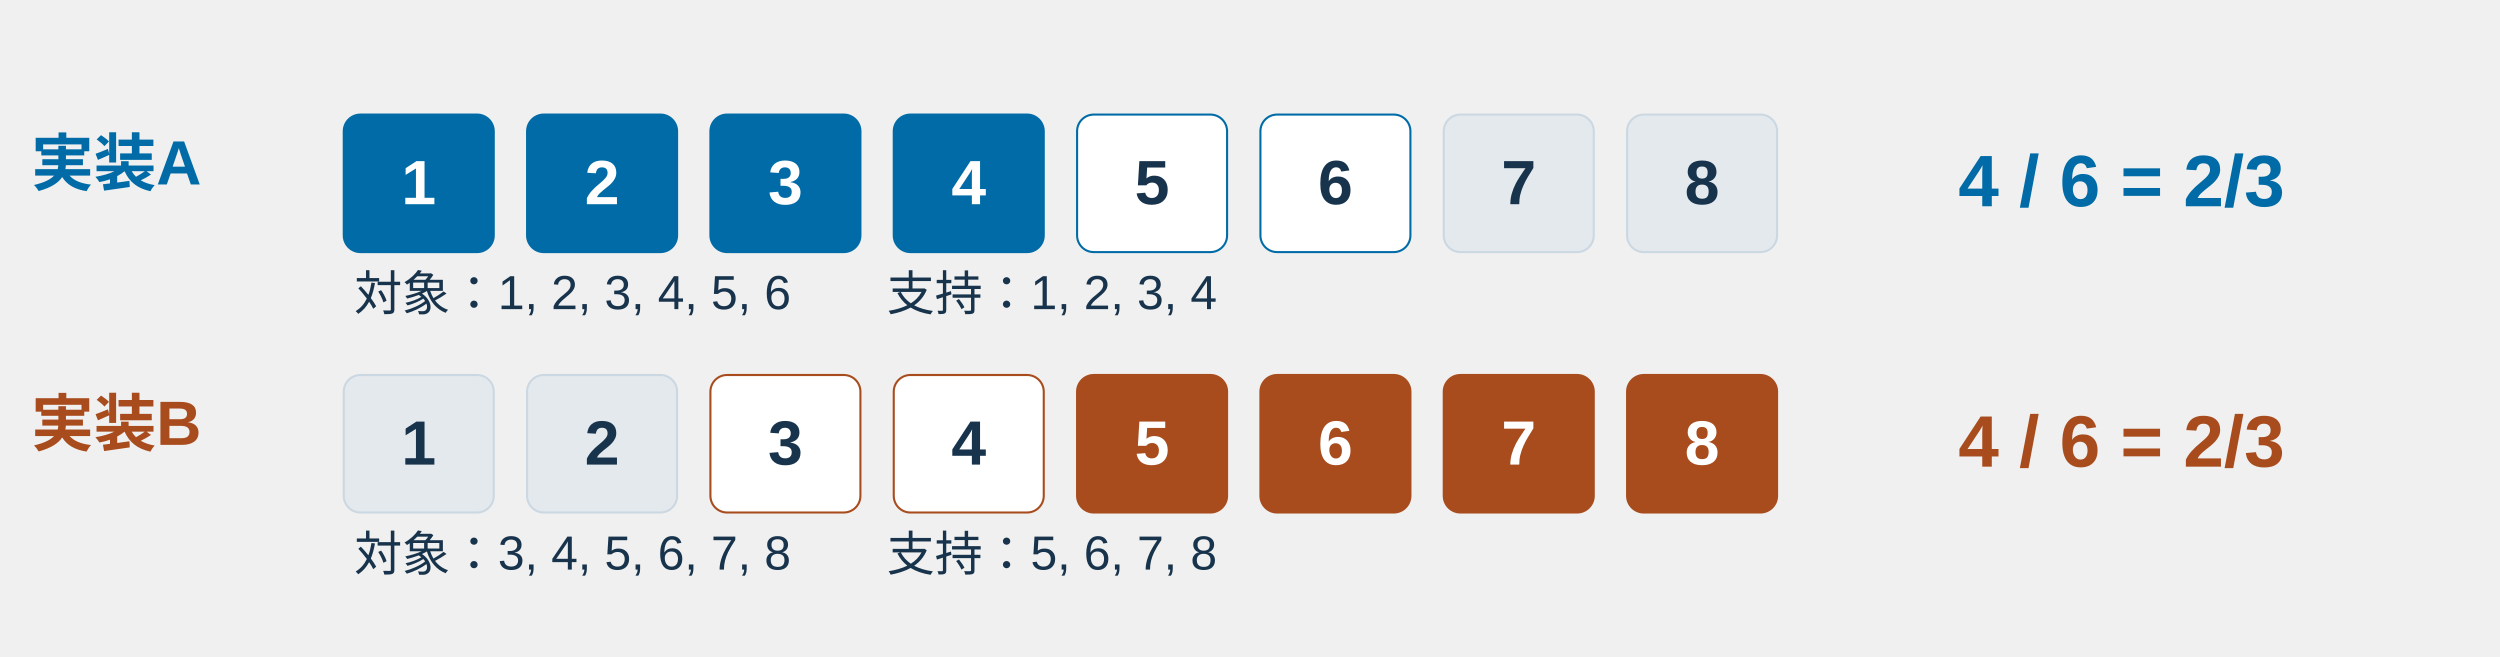
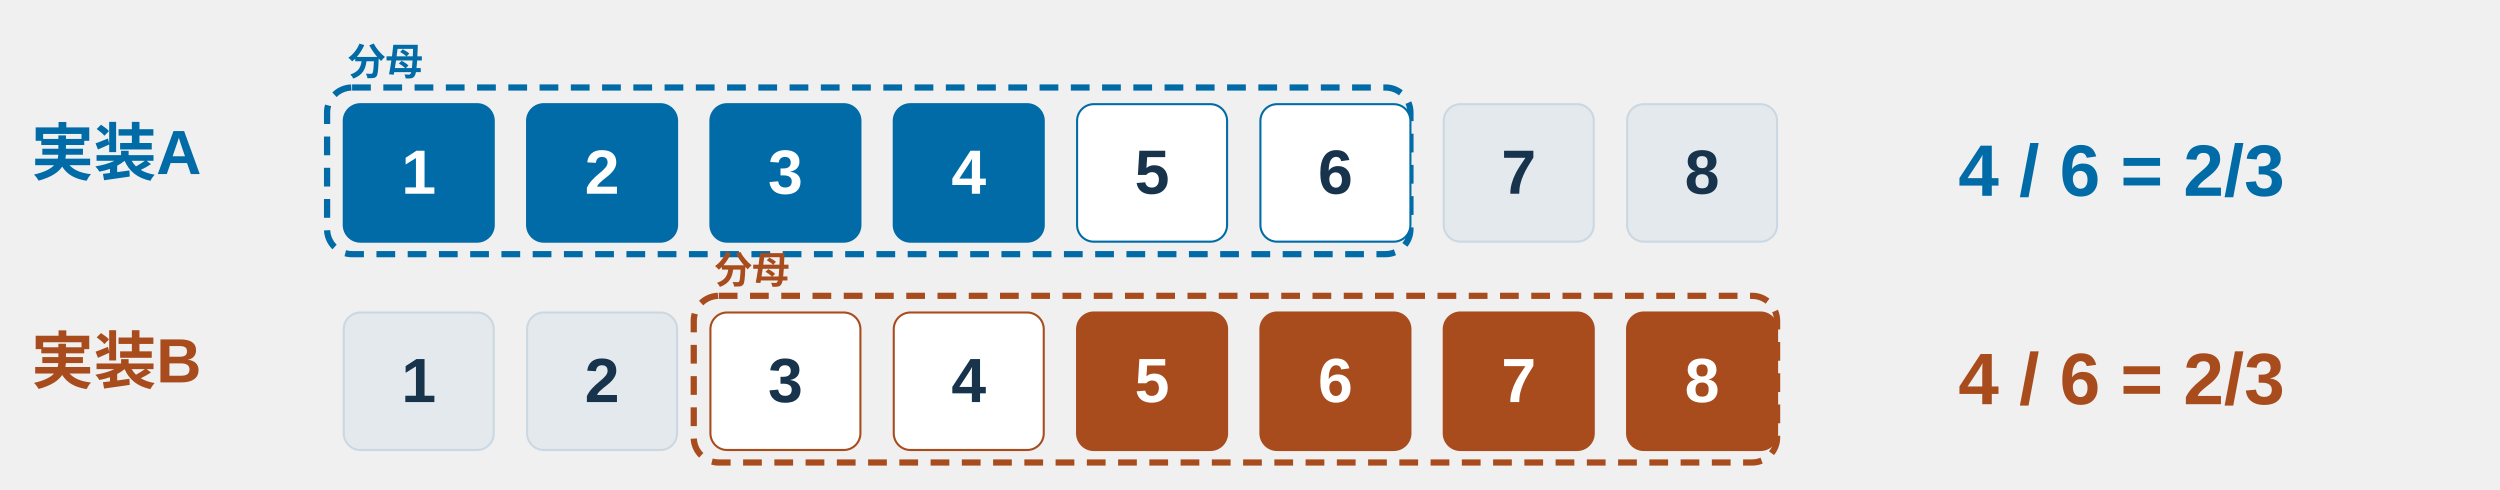
- <svg xmlns="http://www.w3.org/2000/svg" viewBox="0 0 1200 315" width="1200" height="315" role="img" data-scenario="illustrative">
+ <svg xmlns="http://www.w3.org/2000/svg" viewBox="0 0 1200 235" width="1200" height="235" role="img" data-scenario="illustrative">
  <defs>
    <marker id="arrow" viewBox="0 0 10 10" refX="9" refY="5" markerWidth="7" markerHeight="7" orient="auto-start-reverse">
      <path d="M0 0 L10 5 L0 10 Z" fill="#006ba6" />
    </marker>
  </defs>
  <g font-family="Arial, Yu Gothic, Meiryo, sans-serif">
-     <text x="15" y="89" font-size="30" fill="#006ba6" text-anchor="start" font-weight="700">実装A</text>
-     <rect x="165" y="55" width="72" height="66" rx="8" fill="#006ba6" stroke="#006ba6" data-side="A" data-person="1" data-included="true" data-support="true" />
-     <text x="201" y="98" font-size="30" fill="white" text-anchor="middle" font-weight="700">1</text>
-     <rect x="253" y="55" width="72" height="66" rx="8" fill="#006ba6" stroke="#006ba6" data-side="A" data-person="2" data-included="true" data-support="true" />
-     <text x="289" y="98" font-size="30" fill="white" text-anchor="middle" font-weight="700">2</text>
-     <rect x="341" y="55" width="72" height="66" rx="8" fill="#006ba6" stroke="#006ba6" data-side="A" data-person="3" data-included="true" data-support="true" />
-     <text x="377" y="98" font-size="30" fill="white" text-anchor="middle" font-weight="700">3</text>
-     <rect x="429" y="55" width="72" height="66" rx="8" fill="#006ba6" stroke="#006ba6" data-side="A" data-person="4" data-included="true" data-support="true" />
-     <text x="465" y="98" font-size="30" fill="white" text-anchor="middle" font-weight="700">4</text>
-     <rect x="517" y="55" width="72" height="66" rx="8" fill="white" stroke="#006ba6" data-side="A" data-person="5" data-included="true" data-support="false" />
-     <text x="553" y="98" font-size="30" fill="#18334c" text-anchor="middle" font-weight="700">5</text>
-     <rect x="605" y="55" width="72" height="66" rx="8" fill="white" stroke="#006ba6" data-side="A" data-person="6" data-included="true" data-support="false" />
-     <text x="641" y="98" font-size="30" fill="#18334c" text-anchor="middle" font-weight="700">6</text>
-     <rect x="693" y="55" width="72" height="66" rx="8" fill="#e4e9ee" stroke="#cbd8e2" data-side="A" data-person="7" data-included="false" data-support="false" />
-     <text x="729" y="98" font-size="30" fill="#18334c" text-anchor="middle" font-weight="700">7</text>
-     <rect x="781" y="55" width="72" height="66" rx="8" fill="#e4e9ee" stroke="#cbd8e2" data-side="A" data-person="8" data-included="false" data-support="false" />
-     <text x="817" y="98" font-size="30" fill="#18334c" text-anchor="middle" font-weight="700">8</text>
-     <text x="940" y="99" font-size="35" fill="#006ba6" text-anchor="start" font-weight="700">4 / 6 = 2/3</text>
-     <text x="170" y="149" font-size="23" fill="#18334c" text-anchor="start" font-weight="400">対象：1, 2, 3, 4, 5, 6　　支持：1, 2, 3, 4</text>
-     <text x="15" y="214" font-size="30" fill="#a84c1d" text-anchor="start" font-weight="700">実装B</text>
-     <rect x="165" y="180" width="72" height="66" rx="8" fill="#e4e9ee" stroke="#cbd8e2" data-side="B" data-person="1" data-included="false" data-support="false" />
-     <text x="201" y="223" font-size="30" fill="#18334c" text-anchor="middle" font-weight="700">1</text>
-     <rect x="253" y="180" width="72" height="66" rx="8" fill="#e4e9ee" stroke="#cbd8e2" data-side="B" data-person="2" data-included="false" data-support="false" />
-     <text x="289" y="223" font-size="30" fill="#18334c" text-anchor="middle" font-weight="700">2</text>
-     <rect x="341" y="180" width="72" height="66" rx="8" fill="white" stroke="#a84c1d" data-side="B" data-person="3" data-included="true" data-support="false" />
-     <text x="377" y="223" font-size="30" fill="#18334c" text-anchor="middle" font-weight="700">3</text>
-     <rect x="429" y="180" width="72" height="66" rx="8" fill="white" stroke="#a84c1d" data-side="B" data-person="4" data-included="true" data-support="false" />
-     <text x="465" y="223" font-size="30" fill="#18334c" text-anchor="middle" font-weight="700">4</text>
-     <rect x="517" y="180" width="72" height="66" rx="8" fill="#a84c1d" stroke="#a84c1d" data-side="B" data-person="5" data-included="true" data-support="true" />
-     <text x="553" y="223" font-size="30" fill="white" text-anchor="middle" font-weight="700">5</text>
-     <rect x="605" y="180" width="72" height="66" rx="8" fill="#a84c1d" stroke="#a84c1d" data-side="B" data-person="6" data-included="true" data-support="true" />
-     <text x="641" y="223" font-size="30" fill="white" text-anchor="middle" font-weight="700">6</text>
-     <rect x="693" y="180" width="72" height="66" rx="8" fill="#a84c1d" stroke="#a84c1d" data-side="B" data-person="7" data-included="true" data-support="true" />
-     <text x="729" y="223" font-size="30" fill="white" text-anchor="middle" font-weight="700">7</text>
-     <rect x="781" y="180" width="72" height="66" rx="8" fill="#a84c1d" stroke="#a84c1d" data-side="B" data-person="8" data-included="true" data-support="true" />
-     <text x="817" y="223" font-size="30" fill="white" text-anchor="middle" font-weight="700">8</text>
-     <text x="940" y="224" font-size="35" fill="#a84c1d" text-anchor="start" font-weight="700">4 / 6 = 2/3</text>
-     <text x="170" y="274" font-size="23" fill="#18334c" text-anchor="start" font-weight="400">対象：3, 4, 5, 6, 7, 8　　支持：5, 6, 7, 8</text>
+     <text x="15" y="84" font-size="30" fill="#006ba6" text-anchor="start" font-weight="700">実装A</text>
+     <rect x="157" y="42" width="520" height="80" fill="none" stroke="#006ba6" stroke-width="3" stroke-dasharray="9 6" rx="12" />
+     <text x="167" y="36" font-size="18" fill="#006ba6" text-anchor="start" font-weight="700">分母</text>
+     <rect x="165" y="50" width="72" height="66" rx="8" fill="#006ba6" stroke="#006ba6" data-side="A" data-person="1" data-included="true" data-support="true" />
+     <text x="201" y="93" font-size="30" fill="white" text-anchor="middle" font-weight="700">1</text>
+     <rect x="253" y="50" width="72" height="66" rx="8" fill="#006ba6" stroke="#006ba6" data-side="A" data-person="2" data-included="true" data-support="true" />
+     <text x="289" y="93" font-size="30" fill="white" text-anchor="middle" font-weight="700">2</text>
+     <rect x="341" y="50" width="72" height="66" rx="8" fill="#006ba6" stroke="#006ba6" data-side="A" data-person="3" data-included="true" data-support="true" />
+     <text x="377" y="93" font-size="30" fill="white" text-anchor="middle" font-weight="700">3</text>
+     <rect x="429" y="50" width="72" height="66" rx="8" fill="#006ba6" stroke="#006ba6" data-side="A" data-person="4" data-included="true" data-support="true" />
+     <text x="465" y="93" font-size="30" fill="white" text-anchor="middle" font-weight="700">4</text>
+     <rect x="517" y="50" width="72" height="66" rx="8" fill="white" stroke="#006ba6" data-side="A" data-person="5" data-included="true" data-support="false" />
+     <text x="553" y="93" font-size="30" fill="#18334c" text-anchor="middle" font-weight="700">5</text>
+     <rect x="605" y="50" width="72" height="66" rx="8" fill="white" stroke="#006ba6" data-side="A" data-person="6" data-included="true" data-support="false" />
+     <text x="641" y="93" font-size="30" fill="#18334c" text-anchor="middle" font-weight="700">6</text>
+     <rect x="693" y="50" width="72" height="66" rx="8" fill="#e4e9ee" stroke="#cbd8e2" data-side="A" data-person="7" data-included="false" data-support="false" />
+     <text x="729" y="93" font-size="30" fill="#18334c" text-anchor="middle" font-weight="700">7</text>
+     <rect x="781" y="50" width="72" height="66" rx="8" fill="#e4e9ee" stroke="#cbd8e2" data-side="A" data-person="8" data-included="false" data-support="false" />
+     <text x="817" y="93" font-size="30" fill="#18334c" text-anchor="middle" font-weight="700">8</text>
+     <text x="940" y="94" font-size="35" fill="#006ba6" text-anchor="start" font-weight="700">4 / 6 = 2/3</text>
+     <text x="15" y="184" font-size="30" fill="#a84c1d" text-anchor="start" font-weight="700">実装B</text>
+     <rect x="333" y="142" width="520" height="80" fill="none" stroke="#a84c1d" stroke-width="3" stroke-dasharray="9 6" rx="12" />
+     <text x="343" y="136" font-size="18" fill="#a84c1d" text-anchor="start" font-weight="700">分母</text>
+     <rect x="165" y="150" width="72" height="66" rx="8" fill="#e4e9ee" stroke="#cbd8e2" data-side="B" data-person="1" data-included="false" data-support="false" />
+     <text x="201" y="193" font-size="30" fill="#18334c" text-anchor="middle" font-weight="700">1</text>
+     <rect x="253" y="150" width="72" height="66" rx="8" fill="#e4e9ee" stroke="#cbd8e2" data-side="B" data-person="2" data-included="false" data-support="false" />
+     <text x="289" y="193" font-size="30" fill="#18334c" text-anchor="middle" font-weight="700">2</text>
+     <rect x="341" y="150" width="72" height="66" rx="8" fill="white" stroke="#a84c1d" data-side="B" data-person="3" data-included="true" data-support="false" />
+     <text x="377" y="193" font-size="30" fill="#18334c" text-anchor="middle" font-weight="700">3</text>
+     <rect x="429" y="150" width="72" height="66" rx="8" fill="white" stroke="#a84c1d" data-side="B" data-person="4" data-included="true" data-support="false" />
+     <text x="465" y="193" font-size="30" fill="#18334c" text-anchor="middle" font-weight="700">4</text>
+     <rect x="517" y="150" width="72" height="66" rx="8" fill="#a84c1d" stroke="#a84c1d" data-side="B" data-person="5" data-included="true" data-support="true" />
+     <text x="553" y="193" font-size="30" fill="white" text-anchor="middle" font-weight="700">5</text>
+     <rect x="605" y="150" width="72" height="66" rx="8" fill="#a84c1d" stroke="#a84c1d" data-side="B" data-person="6" data-included="true" data-support="true" />
+     <text x="641" y="193" font-size="30" fill="white" text-anchor="middle" font-weight="700">6</text>
+     <rect x="693" y="150" width="72" height="66" rx="8" fill="#a84c1d" stroke="#a84c1d" data-side="B" data-person="7" data-included="true" data-support="true" />
+     <text x="729" y="193" font-size="30" fill="white" text-anchor="middle" font-weight="700">7</text>
+     <rect x="781" y="150" width="72" height="66" rx="8" fill="#a84c1d" stroke="#a84c1d" data-side="B" data-person="8" data-included="true" data-support="true" />
+     <text x="817" y="193" font-size="30" fill="white" text-anchor="middle" font-weight="700">8</text>
+     <text x="940" y="194" font-size="35" fill="#a84c1d" text-anchor="start" font-weight="700">4 / 6 = 2/3</text>
  </g>
</svg>
